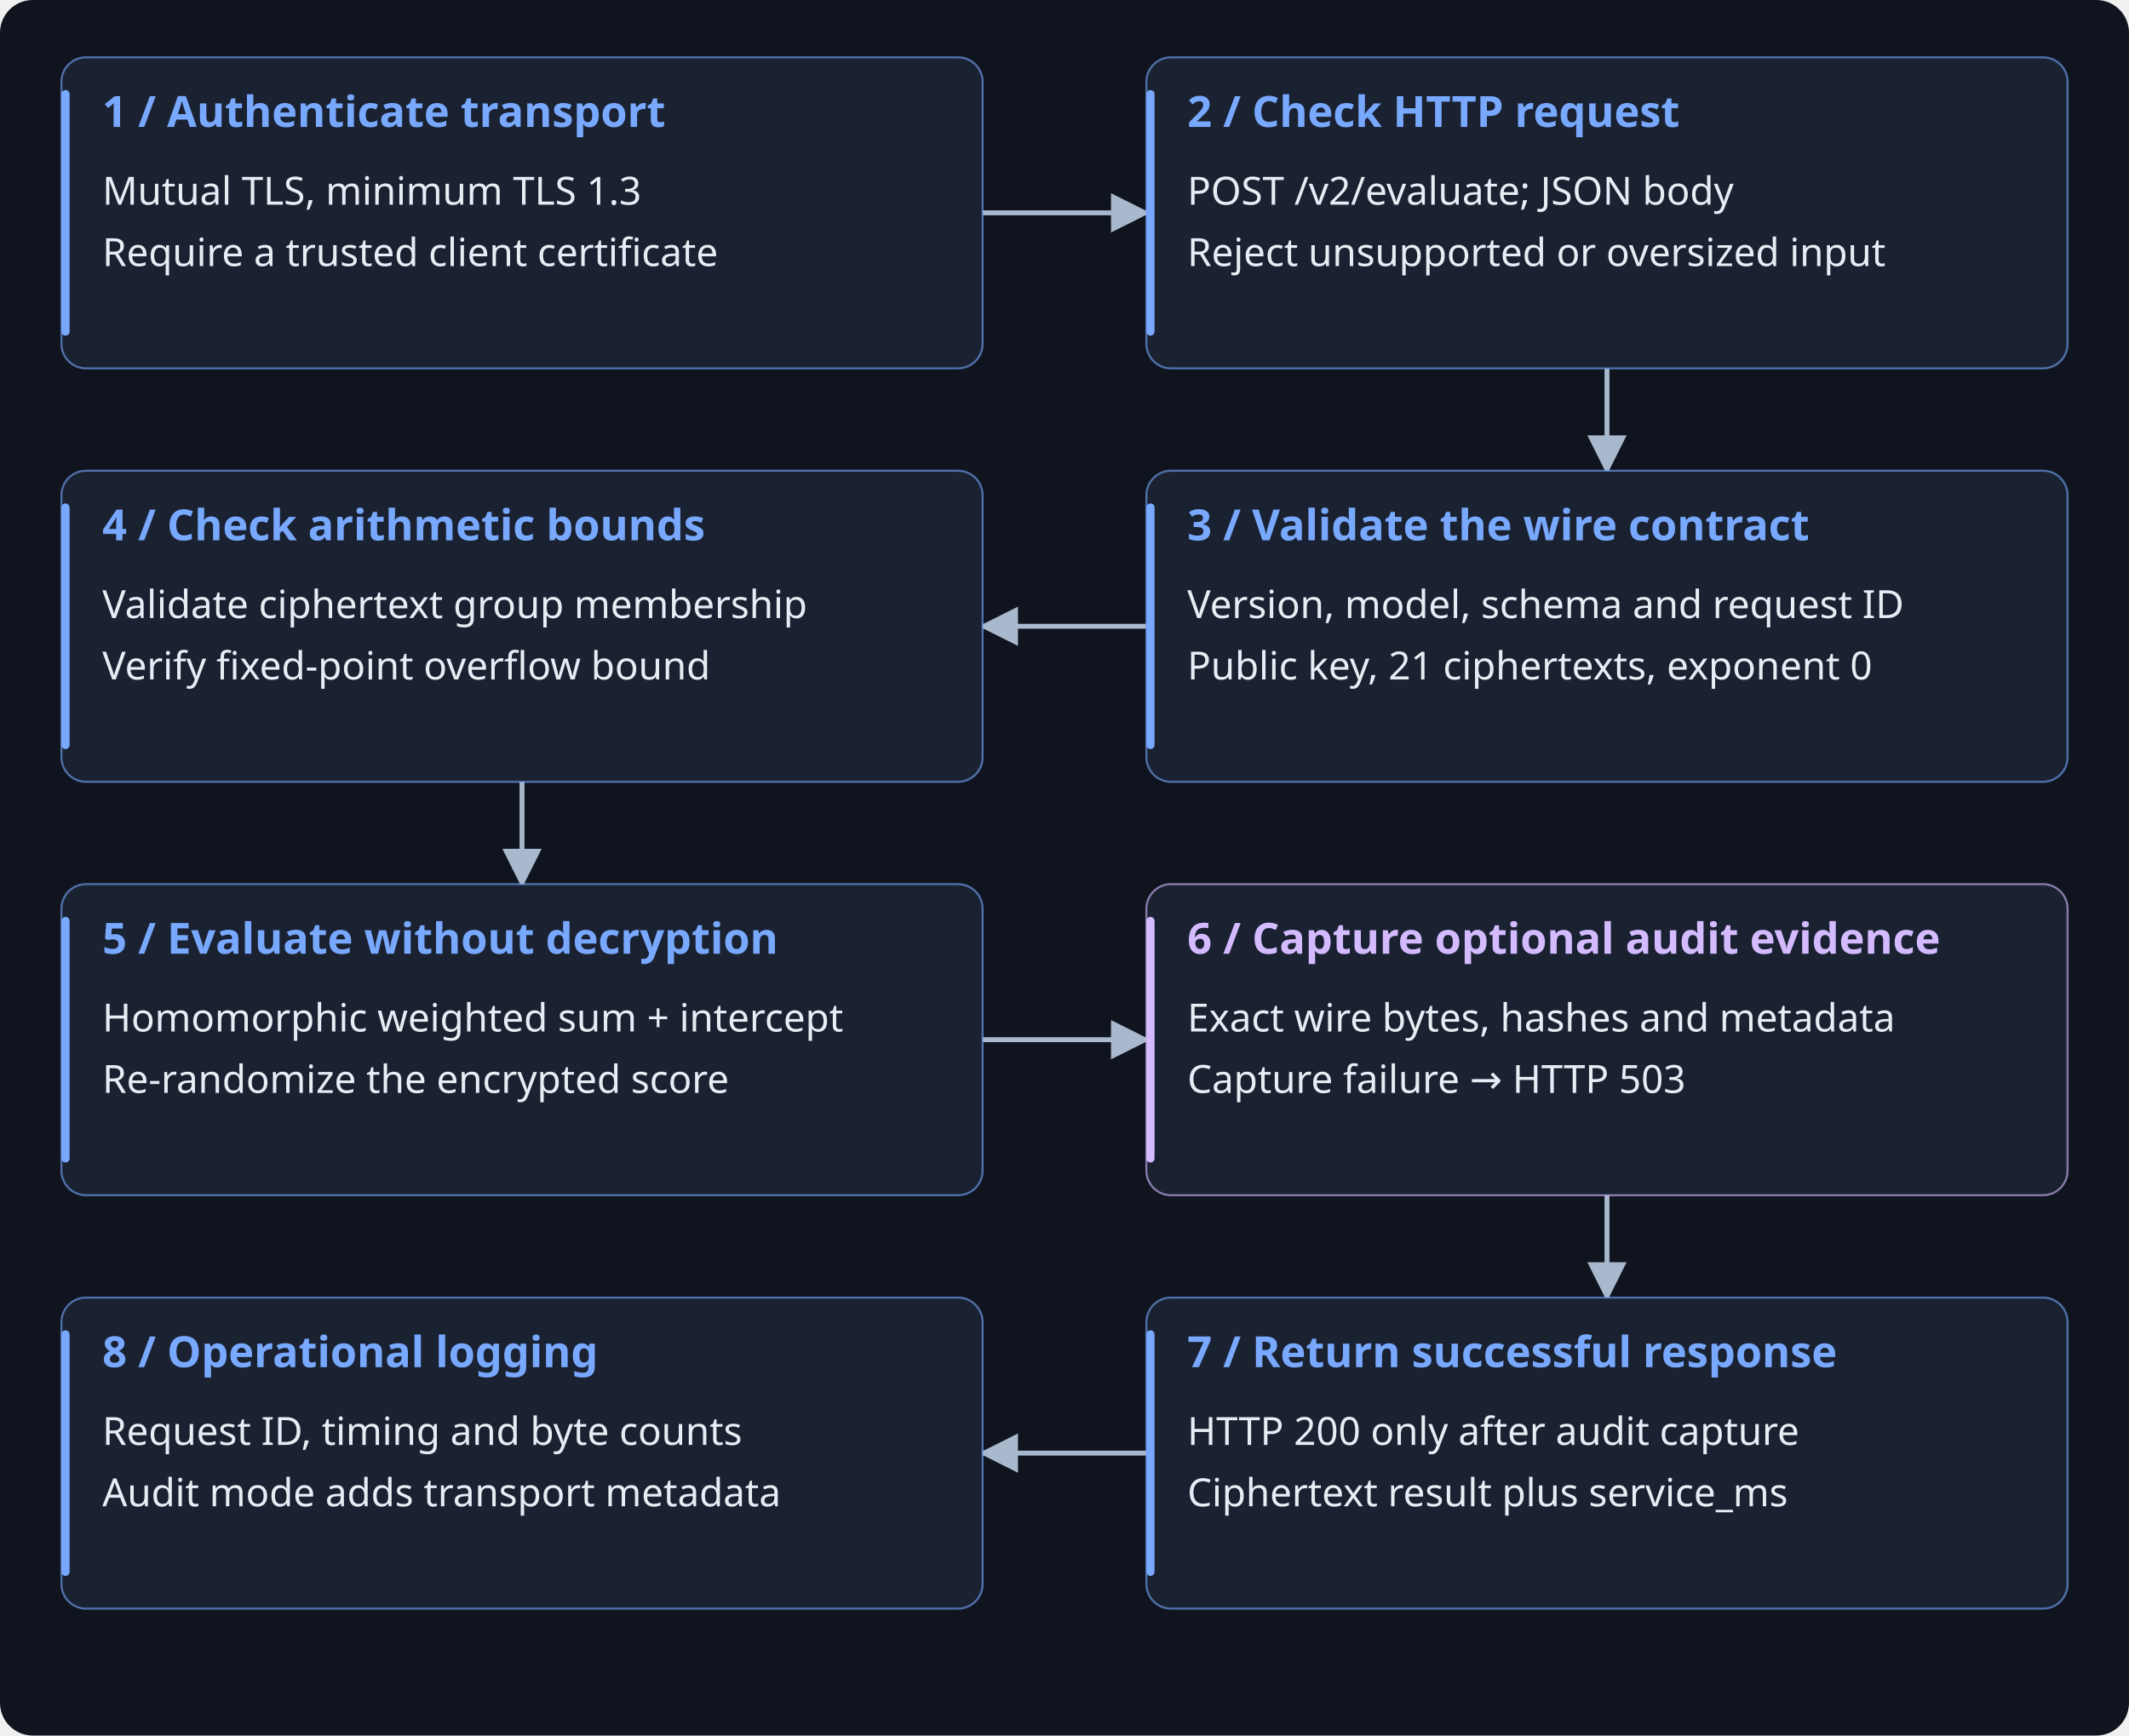
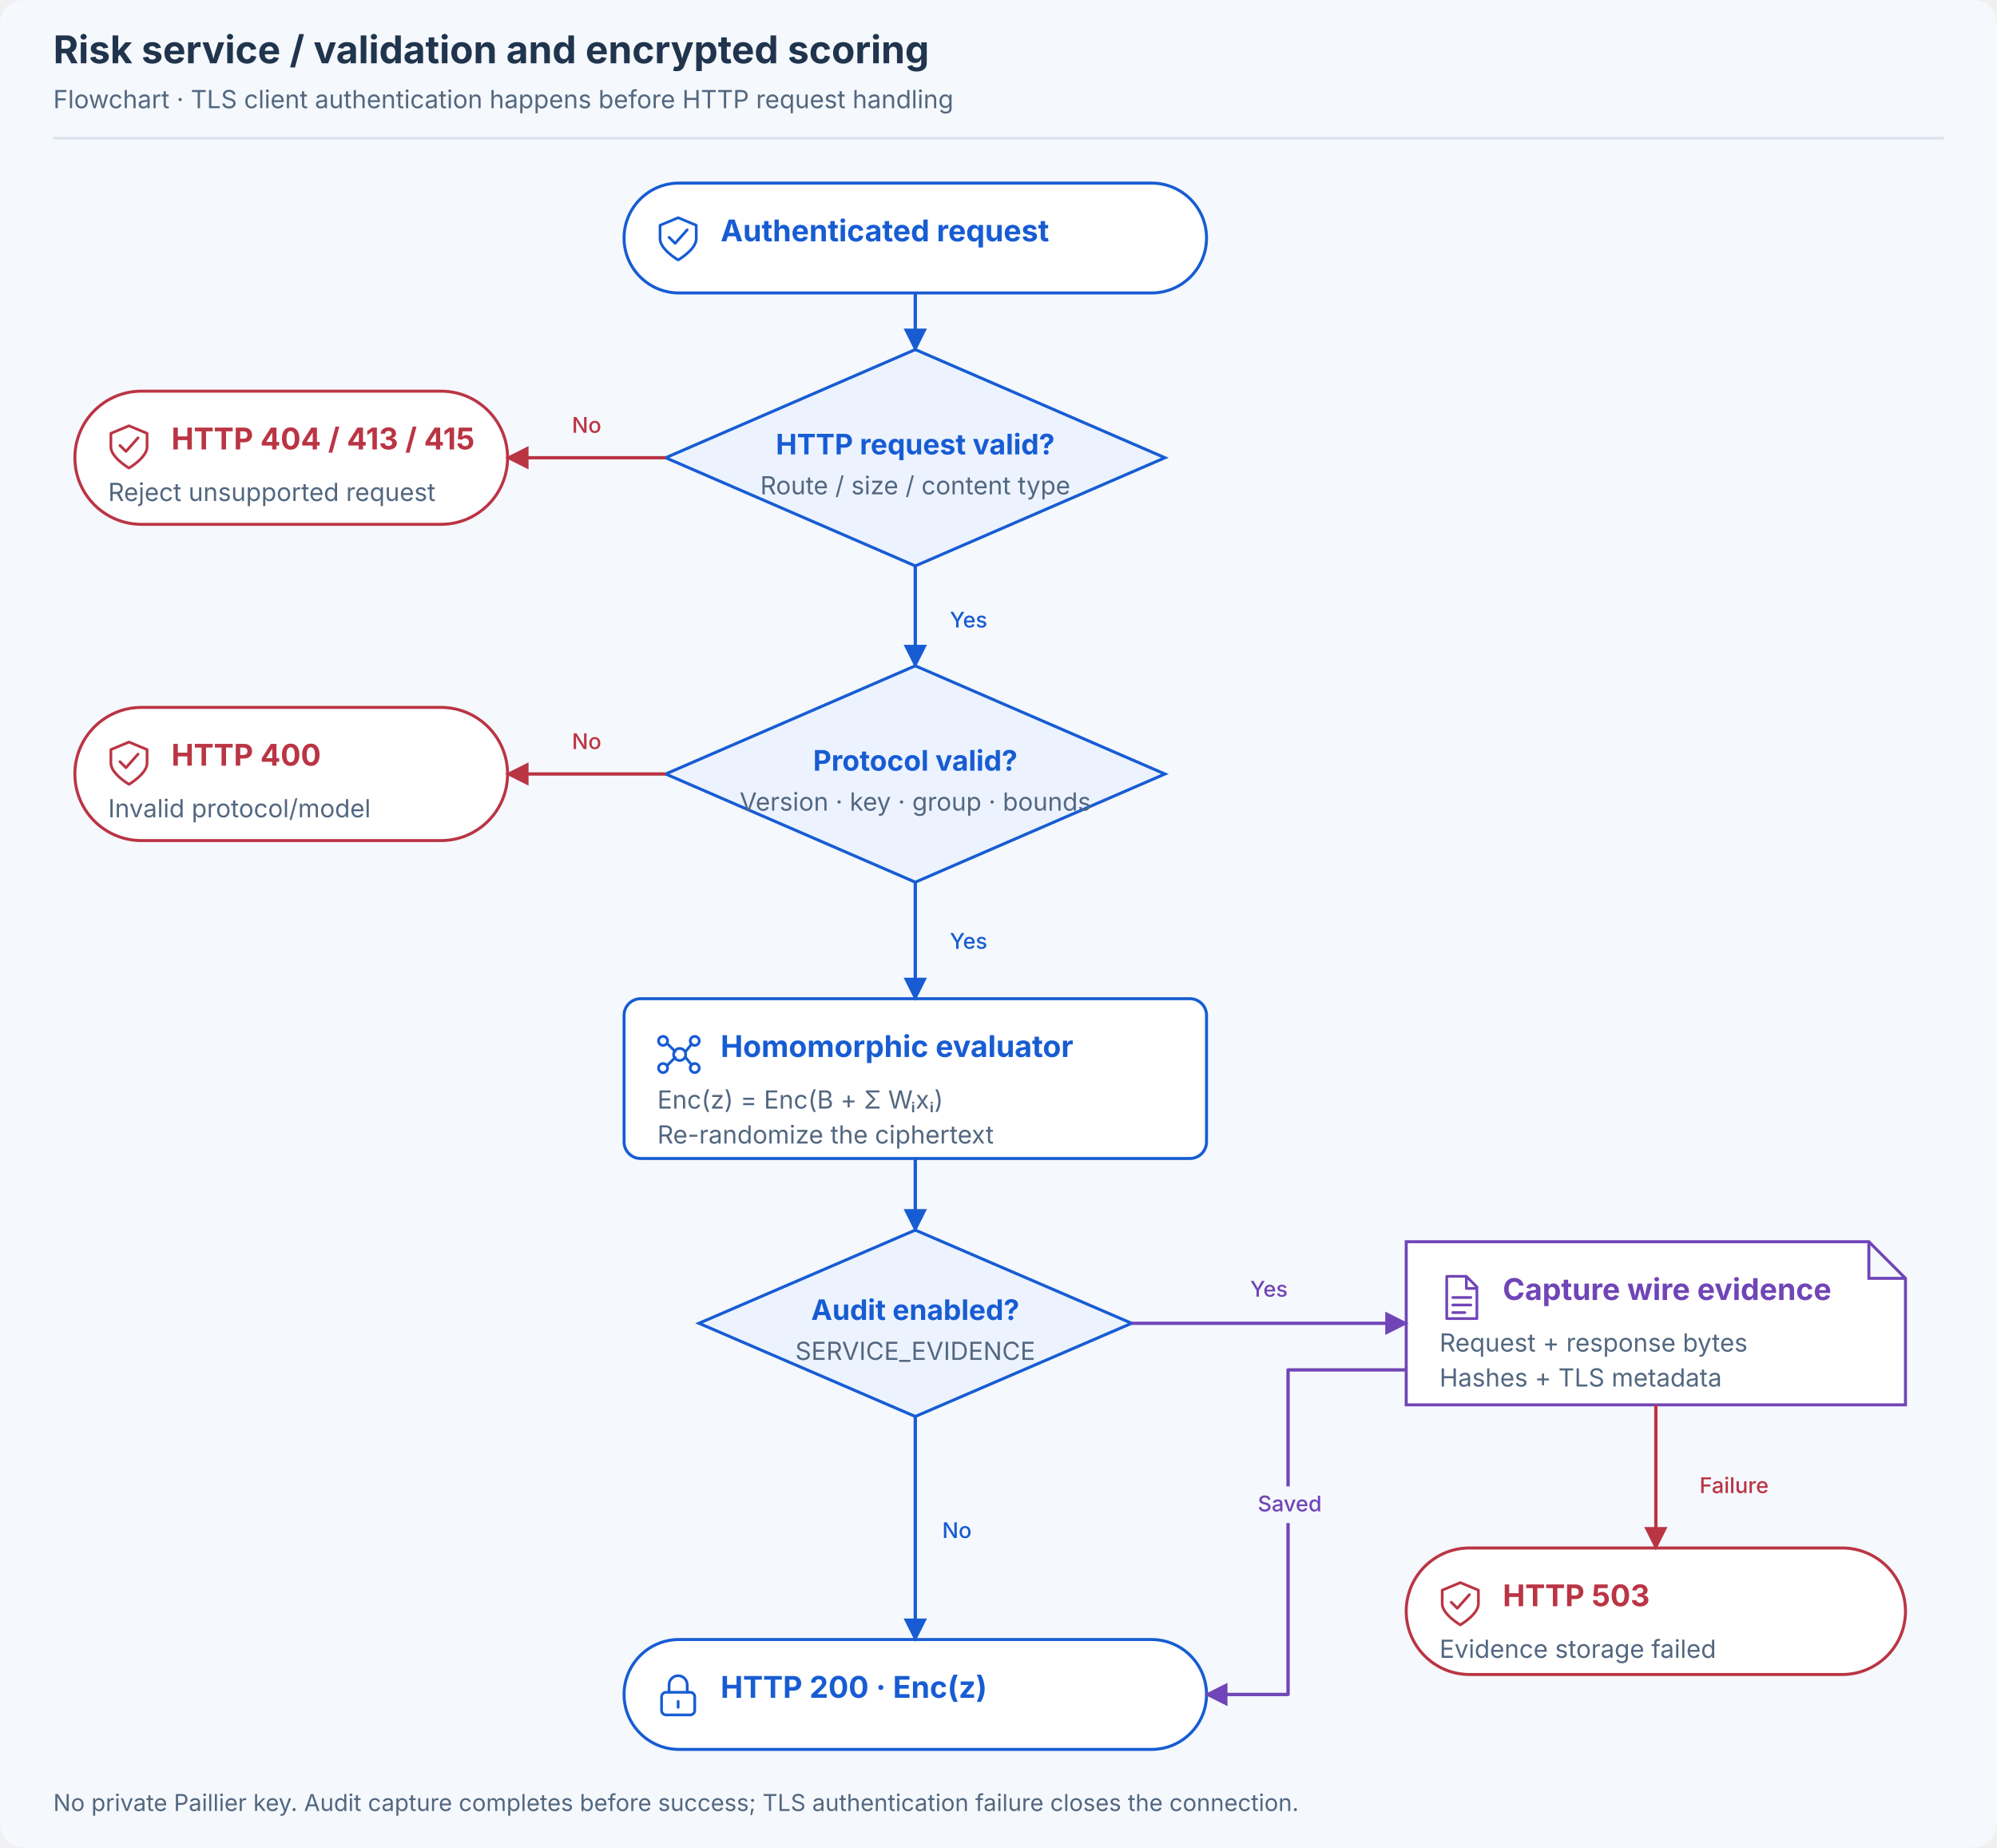
- <svg xmlns="http://www.w3.org/2000/svg" viewBox="0 0 1040 848" role="img" aria-labelledby="title desc">
+ <svg xmlns="http://www.w3.org/2000/svg" viewBox="0 0 1200 1110" role="img" aria-labelledby="title desc">
  <defs>
-     <marker id="arrow" viewBox="0 0 10 10" refX="9" refY="5" markerWidth="8" markerHeight="8" orient="auto-start-reverse">
-       <path d="M 0 0 L 10 5 L 0 10 z" fill="#a8b8cd" />
+     <marker id="a-blue" viewBox="0 0 10 10" refX="9" refY="5" markerWidth="7" markerHeight="7" orient="auto">
+       <path d="M0 0L10 5 0 10z" fill="#175cd3" />
+     </marker>
+     <marker id="a-teal" viewBox="0 0 10 10" refX="9" refY="5" markerWidth="7" markerHeight="7" orient="auto">
+       <path d="M0 0L10 5 0 10z" fill="#007f73" />
+     </marker>
+     <marker id="a-violet" viewBox="0 0 10 10" refX="9" refY="5" markerWidth="7" markerHeight="7" orient="auto">
+       <path d="M0 0L10 5 0 10z" fill="#7045b7" />
+     </marker>
+     <marker id="a-amber" viewBox="0 0 10 10" refX="9" refY="5" markerWidth="7" markerHeight="7" orient="auto">
+       <path d="M0 0L10 5 0 10z" fill="#a94f09" />
+     </marker>
+     <marker id="a-red" viewBox="0 0 10 10" refX="9" refY="5" markerWidth="7" markerHeight="7" orient="auto">
+       <path d="M0 0L10 5 0 10z" fill="#ba3544" />
+     </marker>
+     <marker id="a-ink" viewBox="0 0 10 10" refX="9" refY="5" markerWidth="7" markerHeight="7" orient="auto">
+       <path d="M0 0L10 5 0 10z" fill="#20344d" />
    </marker>
  </defs>
-   <rect width="1040" height="848" fill="#10141e" rx="16" />
-   <path d="M480 104 H560" fill="none" stroke="#a8b8cd" stroke-width="2.4" marker-end="url(#arrow)" />
-   <path d="M785 180 V230" fill="none" stroke="#a8b8cd" stroke-width="2.4" marker-end="url(#arrow)" />
-   <path d="M560 306 H480" fill="none" stroke="#a8b8cd" stroke-width="2.4" marker-end="url(#arrow)" />
-   <path d="M255 382 V432" fill="none" stroke="#a8b8cd" stroke-width="2.4" marker-end="url(#arrow)" />
-   <path d="M480 508 H560" fill="none" stroke="#a8b8cd" stroke-width="2.4" marker-end="url(#arrow)" />
-   <path d="M785 584 V634" fill="none" stroke="#a8b8cd" stroke-width="2.4" marker-end="url(#arrow)" />
-   <path d="M560 710 H480" fill="none" stroke="#a8b8cd" stroke-width="2.4" marker-end="url(#arrow)" />
-   <g transform="translate(30 28)">
-     <rect width="450" height="152" rx="12" fill="#1a2232" stroke="#78a9ff" stroke-opacity=".6" />
-     <rect x="0" y="16" width="4" height="120" rx="2" fill="#78a9ff" />
-     <text x="20" y="34" fill="#78a9ff" font-family="system-ui, sans-serif" font-size="21" font-weight="650">1 / Authenticate transport</text>
-     <text x="20" y="72" fill="#e8edf5" font-family="system-ui, sans-serif" font-size="19">Mutual TLS, minimum TLS 1.3</text>
-     <text x="20" y="102" fill="#e8edf5" font-family="system-ui, sans-serif" font-size="19">Require a trusted client certificate</text>
+   <rect width="1200" height="100%" rx="14" fill="#f5f8fc" />
+   <style>text{font-family:Inter,ui-sans-serif,system-ui,-apple-system,sans-serif} .mono{font-family:ui-monospace,SFMono-Regular,Consolas,monospace}</style>
+   <text x="32" y="38" font-size="23" fill="#20344d" text-anchor="start" font-weight="700">Risk service / validation and encrypted scoring</text>
+   <text x="32" y="65" font-size="15" fill="#526780" text-anchor="start" font-weight="400">Flowchart · TLS client authentication happens before HTTP request handling</text>
+   <path d="M32 83L1168 83" stroke="#d9e2ed" stroke-width="1.6" fill="none" />
+   <g class="node">
+     <rect x="375" y="110" width="350" height="66" rx="33.0" fill="white" stroke="#175cd3" stroke-width="1.8" />
+     <g transform="translate(393 129) scale(0.90625)" fill="none" stroke="#175cd3" stroke-width="1.8" stroke-linecap="round" stroke-linejoin="round">
+       <path d="M16 2l12 5v9c0 7-12 14-12 14S4 23 4 16V7zM10 15l4 4 8-9" />
+     </g>
+     <text x="433" y="145" font-size="18" fill="#175cd3" text-anchor="start" font-weight="650">Authenticated request</text>
  </g>
-   <g transform="translate(560 28)">
-     <rect width="450" height="152" rx="12" fill="#1a2232" stroke="#78a9ff" stroke-opacity=".6" />
-     <rect x="0" y="16" width="4" height="120" rx="2" fill="#78a9ff" />
-     <text x="20" y="34" fill="#78a9ff" font-family="system-ui, sans-serif" font-size="21" font-weight="650">2 / Check HTTP request</text>
-     <text x="20" y="72" fill="#e8edf5" font-family="system-ui, sans-serif" font-size="19">POST /v2/evaluate; JSON body</text>
-     <text x="20" y="102" fill="#e8edf5" font-family="system-ui, sans-serif" font-size="19">Reject unsupported or oversized input</text>
+   <g class="node">
+     <path d="M550 210.0L700.0 275 550 340.0 400.0 275Z" fill="#ecf3ff" stroke="#175cd3" stroke-width="1.8" />
+     <text x="550" y="273" font-size="17" fill="#175cd3" text-anchor="middle" font-weight="650">HTTP request valid?</text>
+     <text x="550" y="297" font-size="15" fill="#526780" text-anchor="middle" font-weight="400">Route / size / content type</text>
  </g>
-   <g transform="translate(560 230)">
-     <rect width="450" height="152" rx="12" fill="#1a2232" stroke="#78a9ff" stroke-opacity=".6" />
-     <rect x="0" y="16" width="4" height="120" rx="2" fill="#78a9ff" />
-     <text x="20" y="34" fill="#78a9ff" font-family="system-ui, sans-serif" font-size="21" font-weight="650">3 / Validate the wire contract</text>
-     <text x="20" y="72" fill="#e8edf5" font-family="system-ui, sans-serif" font-size="19">Version, model, schema and request ID</text>
-     <text x="20" y="102" fill="#e8edf5" font-family="system-ui, sans-serif" font-size="19">Public key, 21 ciphertexts, exponent 0</text>
+   <g class="node">
+     <rect x="45" y="235" width="260" height="80" rx="40.0" fill="white" stroke="#ba3544" stroke-width="1.8" />
+     <g transform="translate(63 254) scale(0.90625)" fill="none" stroke="#ba3544" stroke-width="1.8" stroke-linecap="round" stroke-linejoin="round">
+       <path d="M16 2l12 5v9c0 7-12 14-12 14S4 23 4 16V7zM10 15l4 4 8-9" />
+     </g>
+     <text x="103" y="270" font-size="18" fill="#ba3544" text-anchor="start" font-weight="650">HTTP 404 / 413 / 415</text>
+     <text x="65" y="301" font-size="15" fill="#526780" text-anchor="start" font-weight="400">Reject unsupported request</text>
  </g>
-   <g transform="translate(30 230)">
-     <rect width="450" height="152" rx="12" fill="#1a2232" stroke="#78a9ff" stroke-opacity=".6" />
-     <rect x="0" y="16" width="4" height="120" rx="2" fill="#78a9ff" />
-     <text x="20" y="34" fill="#78a9ff" font-family="system-ui, sans-serif" font-size="21" font-weight="650">4 / Check arithmetic bounds</text>
-     <text x="20" y="72" fill="#e8edf5" font-family="system-ui, sans-serif" font-size="19">Validate ciphertext group membership</text>
-     <text x="20" y="102" fill="#e8edf5" font-family="system-ui, sans-serif" font-size="19">Verify fixed-point overflow bound</text>
+   <g class="node">
+     <path d="M550 400.0L700.0 465 550 530.0 400.0 465Z" fill="#ecf3ff" stroke="#175cd3" stroke-width="1.8" />
+     <text x="550" y="463" font-size="17" fill="#175cd3" text-anchor="middle" font-weight="650">Protocol valid?</text>
+     <text x="550" y="487" font-size="15" fill="#526780" text-anchor="middle" font-weight="400">Version · key · group · bounds</text>
  </g>
-   <g transform="translate(30 432)">
-     <rect width="450" height="152" rx="12" fill="#1a2232" stroke="#78a9ff" stroke-opacity=".6" />
-     <rect x="0" y="16" width="4" height="120" rx="2" fill="#78a9ff" />
-     <text x="20" y="34" fill="#78a9ff" font-family="system-ui, sans-serif" font-size="21" font-weight="650">5 / Evaluate without decryption</text>
-     <text x="20" y="72" fill="#e8edf5" font-family="system-ui, sans-serif" font-size="19">Homomorphic weighted sum + intercept</text>
-     <text x="20" y="102" fill="#e8edf5" font-family="system-ui, sans-serif" font-size="19">Re-randomize the encrypted score</text>
+   <g class="node">
+     <rect x="45" y="425" width="260" height="80" rx="40.0" fill="white" stroke="#ba3544" stroke-width="1.8" />
+     <g transform="translate(63 444) scale(0.90625)" fill="none" stroke="#ba3544" stroke-width="1.8" stroke-linecap="round" stroke-linejoin="round">
+       <path d="M16 2l12 5v9c0 7-12 14-12 14S4 23 4 16V7zM10 15l4 4 8-9" />
+     </g>
+     <text x="103" y="460" font-size="18" fill="#ba3544" text-anchor="start" font-weight="650">HTTP 400</text>
+     <text x="65" y="491" font-size="15" fill="#526780" text-anchor="start" font-weight="400">Invalid protocol/model</text>
  </g>
-   <g transform="translate(560 432)">
-     <rect width="450" height="152" rx="12" fill="#1a2232" stroke="#d4bbff" stroke-opacity=".6" />
-     <rect x="0" y="16" width="4" height="120" rx="2" fill="#d4bbff" />
-     <text x="20" y="34" fill="#d4bbff" font-family="system-ui, sans-serif" font-size="21" font-weight="650">6 / Capture optional audit evidence</text>
-     <text x="20" y="72" fill="#e8edf5" font-family="system-ui, sans-serif" font-size="19">Exact wire bytes, hashes and metadata</text>
-     <text x="20" y="102" fill="#e8edf5" font-family="system-ui, sans-serif" font-size="19">Capture failure → HTTP 503</text>
+   <g class="node">
+     <rect x="375" y="600" width="350" height="96" rx="10" fill="white" stroke="#175cd3" stroke-width="1.8" />
+     <g transform="translate(393 619) scale(0.90625)" fill="none" stroke="#175cd3" stroke-width="1.8" stroke-linecap="round" stroke-linejoin="round">
+       <circle cx="6" cy="7" r="3" />
+       <circle cx="6" cy="25" r="3" />
+       <circle cx="17" cy="16" r="4" />
+       <circle cx="27" cy="7" r="3" />
+       <circle cx="27" cy="25" r="3" />
+       <path d="M9 9l5 5M9 23l5-5m7-4 4-5m-4 9 4 5" />
+     </g>
+     <text x="433" y="635" font-size="18" fill="#175cd3" text-anchor="start" font-weight="650">Homomorphic evaluator</text>
+     <text x="395" y="666" font-size="15" fill="#526780" text-anchor="start" font-weight="400">Enc(z) = Enc(B + Σ Wᵢxᵢ)</text>
+     <text x="395" y="687" font-size="15" fill="#526780" text-anchor="start" font-weight="400">Re-randomize the ciphertext</text>
  </g>
-   <g transform="translate(560 634)">
-     <rect width="450" height="152" rx="12" fill="#1a2232" stroke="#78a9ff" stroke-opacity=".6" />
-     <rect x="0" y="16" width="4" height="120" rx="2" fill="#78a9ff" />
-     <text x="20" y="34" fill="#78a9ff" font-family="system-ui, sans-serif" font-size="21" font-weight="650">7 / Return successful response</text>
-     <text x="20" y="72" fill="#e8edf5" font-family="system-ui, sans-serif" font-size="19">HTTP 200 only after audit capture</text>
-     <text x="20" y="102" fill="#e8edf5" font-family="system-ui, sans-serif" font-size="19">Ciphertext result plus service_ms</text>
+   <g class="node">
+     <path d="M550 739.0L680.0 795 550 851.0 420.0 795Z" fill="#ecf3ff" stroke="#175cd3" stroke-width="1.8" />
+     <text x="550" y="793" font-size="17" fill="#175cd3" text-anchor="middle" font-weight="650">Audit enabled?</text>
+     <text x="550" y="817" font-size="15" fill="#526780" text-anchor="middle" font-weight="400">SERVICE_EVIDENCE</text>
  </g>
-   <g transform="translate(30 634)">
-     <rect width="450" height="152" rx="12" fill="#1a2232" stroke="#78a9ff" stroke-opacity=".6" />
-     <rect x="0" y="16" width="4" height="120" rx="2" fill="#78a9ff" />
-     <text x="20" y="34" fill="#78a9ff" font-family="system-ui, sans-serif" font-size="21" font-weight="650">8 / Operational logging</text>
-     <text x="20" y="72" fill="#e8edf5" font-family="system-ui, sans-serif" font-size="19">Request ID, timing and byte counts</text>
-     <text x="20" y="102" fill="#e8edf5" font-family="system-ui, sans-serif" font-size="19">Audit mode adds transport metadata</text>
+   <g class="node">
+     <path d="M845 746H1123L1145 768V844H845Z M1123 746V768H1145" fill="white" stroke="#7045b7" stroke-width="1.8" />
+     <g transform="translate(863 765) scale(0.90625)" fill="none" stroke="#7045b7" stroke-width="1.8" stroke-linecap="round" stroke-linejoin="round">
+       <path d="M7 2h13l7 7v21H7zM20 2v8h7M11 16h12m-12 5h12m-12 5h8" />
+     </g>
+     <text x="903" y="781" font-size="18" fill="#7045b7" text-anchor="start" font-weight="650">Capture wire evidence</text>
+     <text x="865" y="812" font-size="15" fill="#526780" text-anchor="start" font-weight="400">Request + response bytes</text>
+     <text x="865" y="833" font-size="15" fill="#526780" text-anchor="start" font-weight="400">Hashes + TLS metadata</text>
  </g>
+   <g class="node">
+     <rect x="845" y="930" width="300" height="76" rx="38.0" fill="white" stroke="#ba3544" stroke-width="1.8" />
+     <g transform="translate(863 949) scale(0.90625)" fill="none" stroke="#ba3544" stroke-width="1.8" stroke-linecap="round" stroke-linejoin="round">
+       <path d="M16 2l12 5v9c0 7-12 14-12 14S4 23 4 16V7zM10 15l4 4 8-9" />
+     </g>
+     <text x="903" y="965" font-size="18" fill="#ba3544" text-anchor="start" font-weight="650">HTTP 503</text>
+     <text x="865" y="996" font-size="15" fill="#526780" text-anchor="start" font-weight="400">Evidence storage failed</text>
+   </g>
+   <g class="node">
+     <rect x="375" y="985" width="350" height="66" rx="33.0" fill="white" stroke="#175cd3" stroke-width="1.8" />
+     <g transform="translate(393 1004) scale(0.90625)" fill="none" stroke="#175cd3" stroke-width="1.8" stroke-linecap="round" stroke-linejoin="round">
+       <rect x="5" y="14" width="22" height="15" rx="3" />
+       <path d="M10 14V9a6 6 0 0 1 12 0v5M16 20v4" />
+     </g>
+     <text x="433" y="1020" font-size="18" fill="#175cd3" text-anchor="start" font-weight="650">HTTP 200 · Enc(z)</text>
+   </g>
+   <path d="M550 176 L550 210" fill="none" stroke="#175cd3" stroke-width="2" stroke-linejoin="round" marker-end="url(#a-blue)" />
+   <path d="M400 275 L305 275" fill="none" stroke="#ba3544" stroke-width="2" stroke-linejoin="round" marker-end="url(#a-red)" />
+   <rect x="337.2" y="245" width="30.6" height="22" rx="4" fill="#f5f8fc" />
+   <text x="352.5" y="260" font-size="13" fill="#ba3544" text-anchor="middle" font-weight="550">No</text>
+   <path d="M550 340 L550 400" fill="none" stroke="#175cd3" stroke-width="2" stroke-linejoin="round" marker-end="url(#a-blue)" />
+   <rect x="563.05" y="362" width="37.9" height="22" rx="4" fill="#f5f8fc" />
+   <text x="582" y="377" font-size="13" fill="#175cd3" text-anchor="middle" font-weight="550">Yes</text>
+   <path d="M400 465 L305 465" fill="none" stroke="#ba3544" stroke-width="2" stroke-linejoin="round" marker-end="url(#a-red)" />
+   <rect x="337.2" y="435" width="30.6" height="22" rx="4" fill="#f5f8fc" />
+   <text x="352.5" y="450" font-size="13" fill="#ba3544" text-anchor="middle" font-weight="550">No</text>
+   <path d="M550 530 L550 600" fill="none" stroke="#175cd3" stroke-width="2" stroke-linejoin="round" marker-end="url(#a-blue)" />
+   <rect x="563.05" y="555" width="37.9" height="22" rx="4" fill="#f5f8fc" />
+   <text x="582" y="570" font-size="13" fill="#175cd3" text-anchor="middle" font-weight="550">Yes</text>
+   <path d="M550 696 L550 739" fill="none" stroke="#175cd3" stroke-width="2" stroke-linejoin="round" marker-end="url(#a-blue)" />
+   <path d="M680 795 L845 795" fill="none" stroke="#7045b7" stroke-width="2" stroke-linejoin="round" marker-end="url(#a-violet)" />
+   <rect x="743.55" y="764" width="37.9" height="22" rx="4" fill="#f5f8fc" />
+   <text x="762.5" y="779" font-size="13" fill="#7045b7" text-anchor="middle" font-weight="550">Yes</text>
+   <path d="M550 851 L550 985" fill="none" stroke="#175cd3" stroke-width="2" stroke-linejoin="round" marker-end="url(#a-blue)" />
+   <rect x="559.7" y="909" width="30.6" height="22" rx="4" fill="#f5f8fc" />
+   <text x="575" y="924" font-size="13" fill="#175cd3" text-anchor="middle" font-weight="550">No</text>
+   <path d="M845 823 L774 823 L774 1018 L725 1018" fill="none" stroke="#7045b7" stroke-width="2" stroke-linejoin="round" marker-end="url(#a-violet)" />
+   <rect x="748.75" y="893" width="52.5" height="22" rx="4" fill="#f5f8fc" />
+   <text x="775" y="908" font-size="13" fill="#7045b7" text-anchor="middle" font-weight="550">Saved</text>
+   <path d="M995 844 L995 930" fill="none" stroke="#ba3544" stroke-width="2" stroke-linejoin="round" marker-end="url(#a-red)" />
+   <rect x="1008.45" y="882" width="67.1" height="22" rx="4" fill="#f5f8fc" />
+   <text x="1042" y="897" font-size="13" fill="#ba3544" text-anchor="middle" font-weight="550">Failure</text>
+   <text x="32" y="1088" font-size="14" fill="#526780" text-anchor="start" font-weight="400">No private Paillier key. Audit capture completes before success; TLS authentication failure closes the connection.</text>
</svg>
